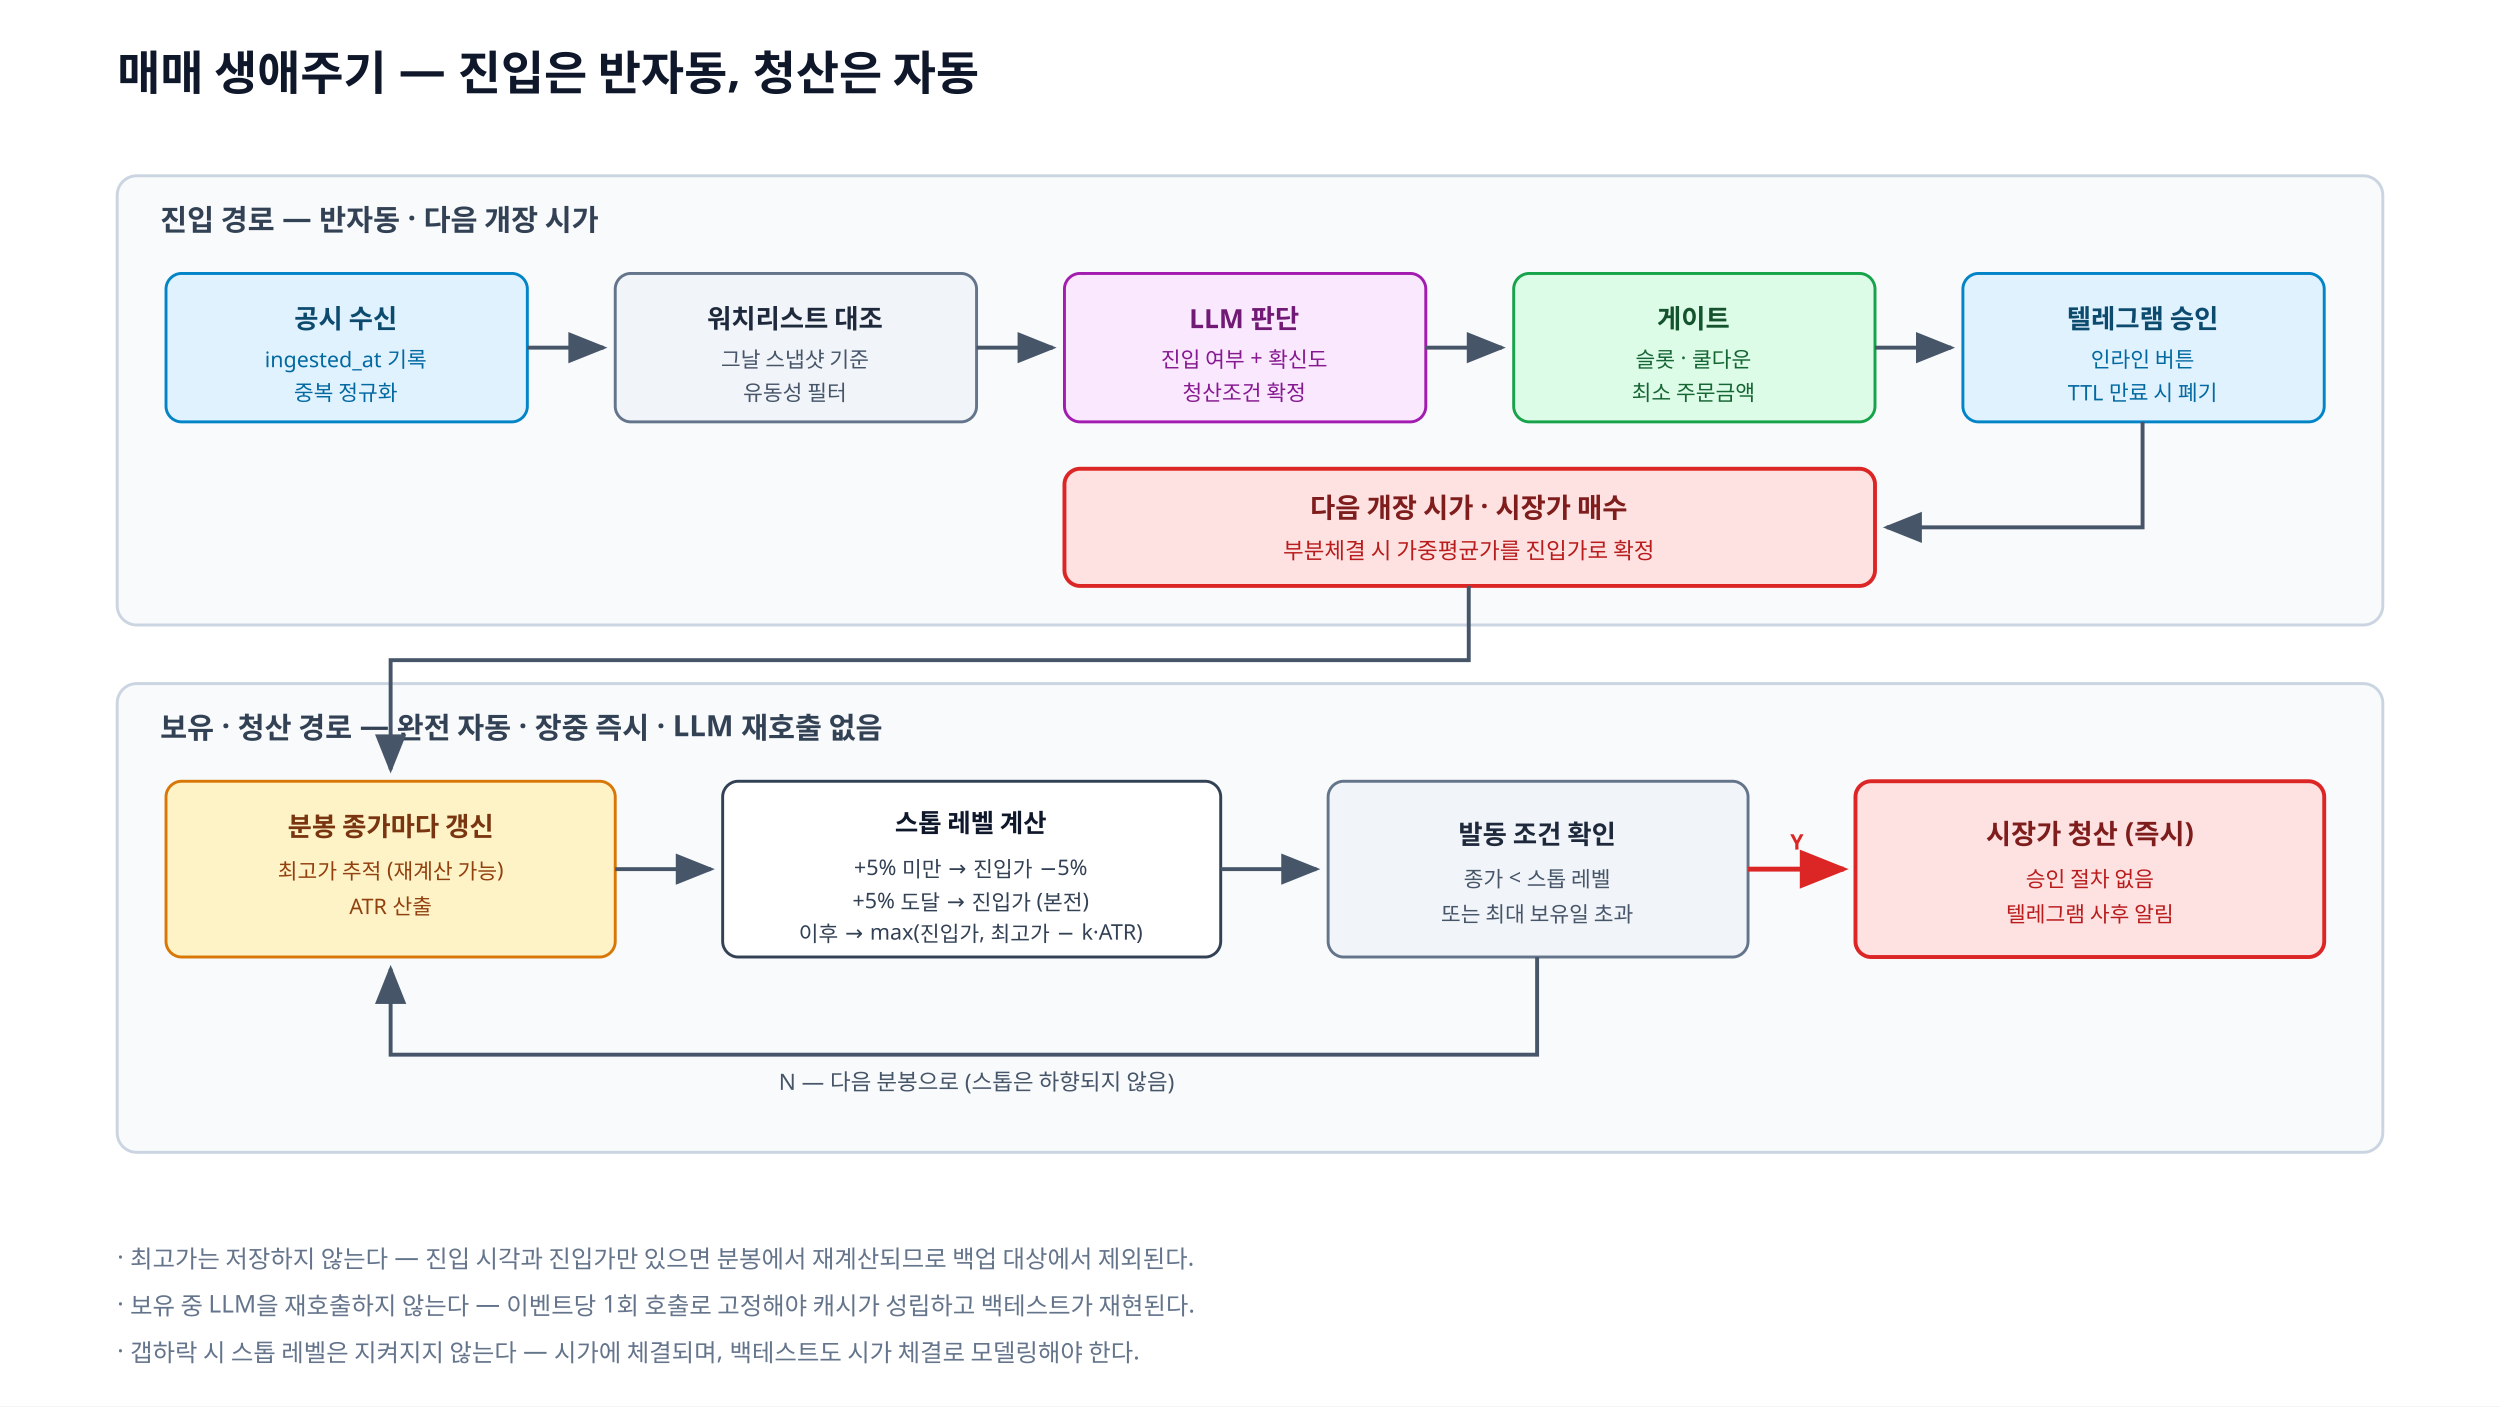
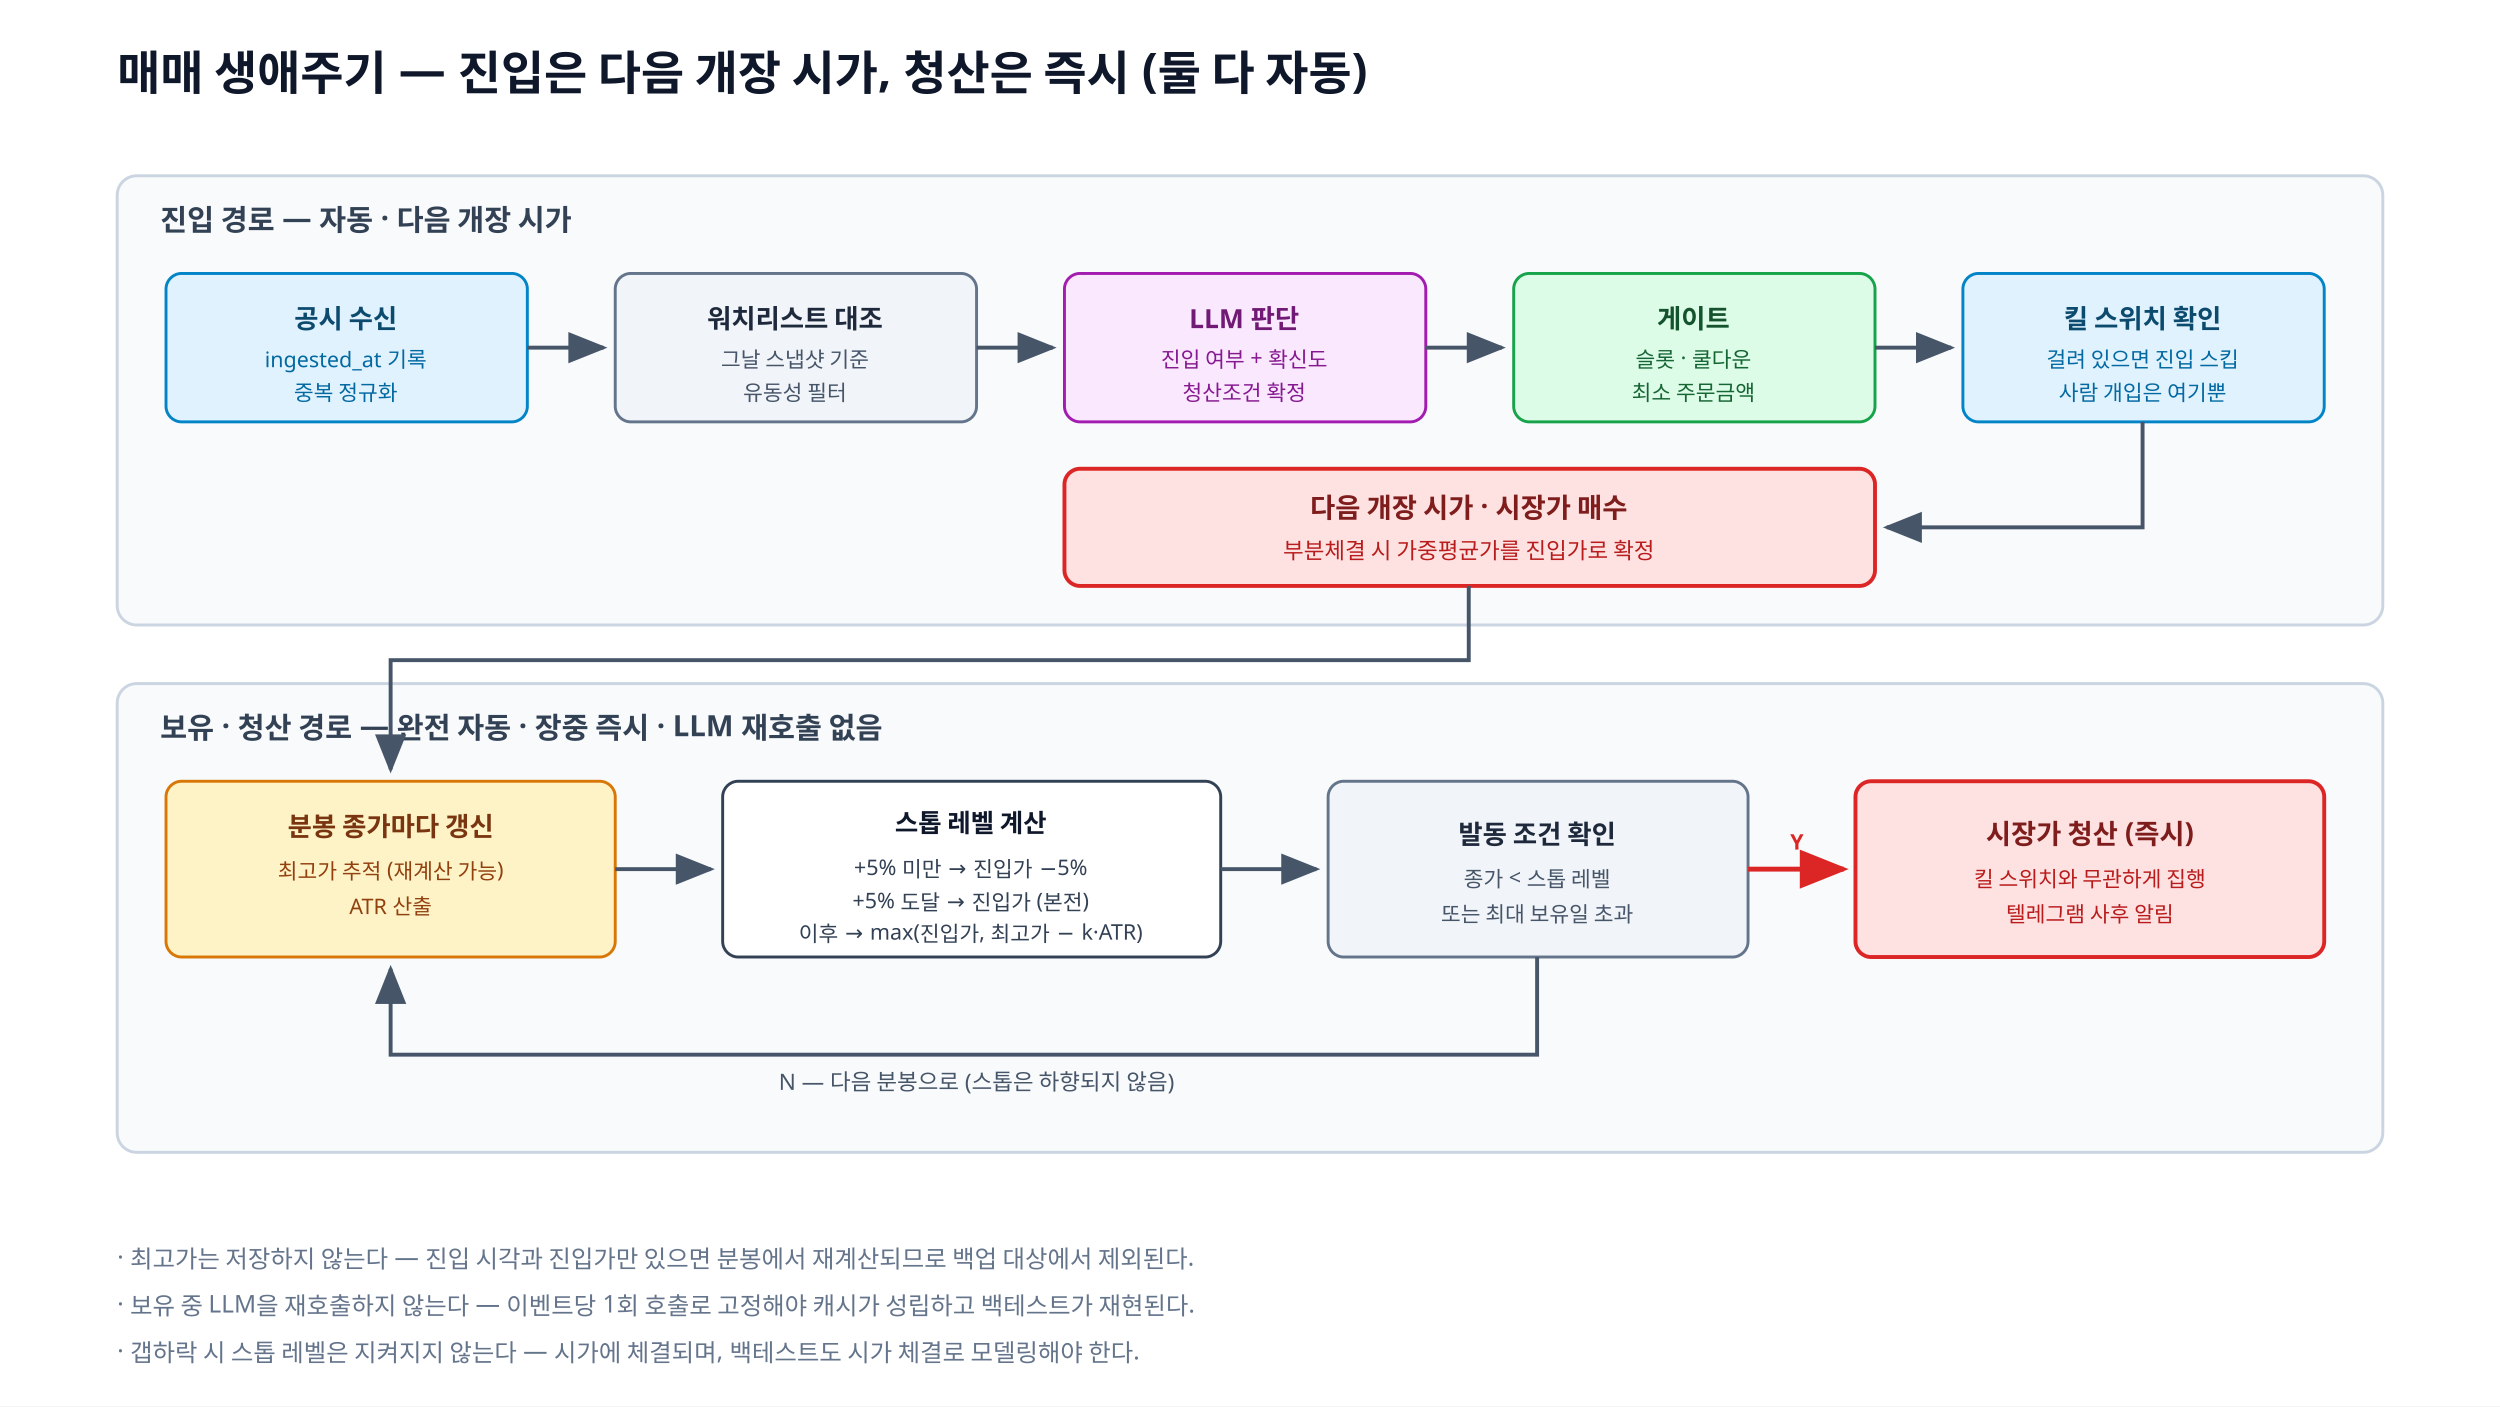
<svg xmlns="http://www.w3.org/2000/svg" viewBox="0 0 1280 720" font-family="'Noto Sans KR','Malgun Gothic','Apple SD Gothic Neo',sans-serif">
  <defs>
    <marker id="a2" markerWidth="10" markerHeight="8" refX="9" refY="4" orient="auto">
      <path d="M0,0 L10,4 L0,8 Z" fill="#475569" />
    </marker>
    <marker id="a2r" markerWidth="10" markerHeight="8" refX="9" refY="4" orient="auto">
      <path d="M0,0 L10,4 L0,8 Z" fill="#dc2626" />
    </marker>
  </defs>
  <rect width="1280" height="720" fill="#ffffff" />
-   <text x="60" y="46" font-size="24" font-weight="700" fill="#0f172a">매매 생애주기 — 진입은 반자동, 청산은 자동</text>
+   <text x="60" y="46" font-size="24" font-weight="700" fill="#0f172a">매매 생애주기 — 진입은 다음 개장 시가, 청산은 즉시 (둘 다 자동)</text>
  <rect x="60" y="90" width="1160" height="230" rx="10" fill="#f8fafc" stroke="#cbd5e1" stroke-width="1.5" />
-   <text x="82" y="118" font-size="15" font-weight="700" fill="#334155">진입 경로 — 반자동 · 다음 개장 시가</text>
+   <text x="82" y="118" font-size="15" font-weight="700" fill="#334155">진입 경로 — 자동 · 다음 개장 시가</text>
  <rect x="85" y="140" width="185" height="76" rx="8" fill="#e0f2fe" stroke="#0284c7" stroke-width="1.5" />
  <text x="177" y="168" font-size="13.5" font-weight="600" fill="#0c4a6e" text-anchor="middle">공시 수신</text>
  <text x="177" y="188" font-size="11" fill="#0369a1" text-anchor="middle">ingested_at 기록</text>
  <text x="177" y="205" font-size="11" fill="#0369a1" text-anchor="middle">중복 정규화</text>
  <rect x="315" y="140" width="185" height="76" rx="8" fill="#f1f5f9" stroke="#64748b" stroke-width="1.5" />
  <text x="407" y="168" font-size="13.5" font-weight="600" fill="#1e293b" text-anchor="middle">워치리스트 대조</text>
  <text x="407" y="188" font-size="11" fill="#475569" text-anchor="middle">그날 스냅샷 기준</text>
  <text x="407" y="205" font-size="11" fill="#475569" text-anchor="middle">유동성 필터</text>
  <rect x="545" y="140" width="185" height="76" rx="8" fill="#fae8ff" stroke="#a21caf" stroke-width="1.5" />
  <text x="637" y="168" font-size="13.5" font-weight="600" fill="#701a75" text-anchor="middle">LLM 판단</text>
  <text x="637" y="188" font-size="11" fill="#86198f" text-anchor="middle">진입 여부 + 확신도</text>
  <text x="637" y="205" font-size="11" fill="#86198f" text-anchor="middle">청산조건 확정</text>
  <rect x="775" y="140" width="185" height="76" rx="8" fill="#dcfce7" stroke="#16a34a" stroke-width="1.5" />
  <text x="867" y="168" font-size="13.5" font-weight="600" fill="#14532d" text-anchor="middle">게이트</text>
  <text x="867" y="188" font-size="11" fill="#166534" text-anchor="middle">슬롯 · 쿨다운</text>
  <text x="867" y="205" font-size="11" fill="#166534" text-anchor="middle">최소 주문금액</text>
  <rect x="1005" y="140" width="185" height="76" rx="8" fill="#e0f2fe" stroke="#0284c7" stroke-width="1.5" />
-   <text x="1097" y="168" font-size="13.5" font-weight="600" fill="#0c4a6e" text-anchor="middle">텔레그램 승인</text>
-   <text x="1097" y="188" font-size="11" fill="#0369a1" text-anchor="middle">인라인 버튼</text>
-   <text x="1097" y="205" font-size="11" fill="#0369a1" text-anchor="middle">TTL 만료 시 폐기</text>
+   <text x="1097" y="168" font-size="13.5" font-weight="600" fill="#0c4a6e" text-anchor="middle">킬 스위치 확인</text>
+   <text x="1097" y="188" font-size="11" fill="#0369a1" text-anchor="middle">걸려 있으면 진입 스킵</text>
+   <text x="1097" y="205" font-size="11" fill="#0369a1" text-anchor="middle">사람 개입은 여기뿐</text>
  <rect x="545" y="240" width="415" height="60" rx="8" fill="#fee2e2" stroke="#dc2626" stroke-width="2" />
  <text x="752" y="265" font-size="14" font-weight="700" fill="#7f1d1d" text-anchor="middle">다음 개장 시가 · 시장가 매수</text>
  <text x="752" y="286" font-size="11.5" fill="#b91c1c" text-anchor="middle">부분체결 시 가중평균가를 진입가로 확정</text>
  <line x1="270" y1="178" x2="309" y2="178" stroke="#475569" stroke-width="2" marker-end="url(#a2)" />
  <line x1="500" y1="178" x2="539" y2="178" stroke="#475569" stroke-width="2" marker-end="url(#a2)" />
  <line x1="730" y1="178" x2="769" y2="178" stroke="#475569" stroke-width="2" marker-end="url(#a2)" />
  <line x1="960" y1="178" x2="999" y2="178" stroke="#475569" stroke-width="2" marker-end="url(#a2)" />
  <path d="M1097,216 L1097,270 L966,270" stroke="#475569" stroke-width="2" fill="none" marker-end="url(#a2)" />
  <rect x="60" y="350" width="1160" height="240" rx="10" fill="#f8fafc" stroke="#cbd5e1" stroke-width="1.5" />
  <text x="82" y="378" font-size="15" font-weight="700" fill="#334155">보유 · 청산 경로 — 완전 자동 · 장중 즉시 · LLM 재호출 없음</text>
  <rect x="85" y="400" width="230" height="90" rx="8" fill="#fef3c7" stroke="#d97706" stroke-width="1.5" />
  <text x="200" y="428" font-size="13.5" font-weight="600" fill="#78350f" text-anchor="middle">분봉 종가마다 갱신</text>
  <text x="200" y="450" font-size="11" fill="#92400e" text-anchor="middle">최고가 추적 (재계산 가능)</text>
  <text x="200" y="468" font-size="11" fill="#92400e" text-anchor="middle">ATR 산출</text>
  <rect x="370" y="400" width="255" height="90" rx="8" fill="#ffffff" stroke="#334155" stroke-width="1.5" />
  <text x="497" y="426" font-size="13" font-weight="700" fill="#0f172a" text-anchor="middle">스톱 레벨 계산</text>
  <text x="497" y="448" font-size="11" fill="#334155" text-anchor="middle">+5% 미만 → 진입가 −5%</text>
  <text x="497" y="465" font-size="11" fill="#334155" text-anchor="middle">+5% 도달 → 진입가 (본전)</text>
  <text x="497" y="482" font-size="11" fill="#334155" text-anchor="middle">이후 → max(진입가, 최고가 − k·ATR)</text>
  <rect x="680" y="400" width="215" height="90" rx="8" fill="#f1f5f9" stroke="#64748b" stroke-width="1.5" />
  <text x="787" y="432" font-size="13.5" font-weight="600" fill="#1e293b" text-anchor="middle">발동 조건 확인</text>
  <text x="787" y="454" font-size="11" fill="#475569" text-anchor="middle">종가 &lt; 스톱 레벨</text>
  <text x="787" y="472" font-size="11" fill="#475569" text-anchor="middle">또는 최대 보유일 초과</text>
  <rect x="950" y="400" width="240" height="90" rx="8" fill="#fee2e2" stroke="#dc2626" stroke-width="2" />
  <text x="1070" y="432" font-size="14" font-weight="700" fill="#7f1d1d" text-anchor="middle">시장가 청산 (즉시)</text>
-   <text x="1070" y="454" font-size="11" fill="#b91c1c" text-anchor="middle">승인 절차 없음</text>
+   <text x="1070" y="454" font-size="11" fill="#b91c1c" text-anchor="middle">킬 스위치와 무관하게 집행</text>
  <text x="1070" y="472" font-size="11" fill="#b91c1c" text-anchor="middle">텔레그램 사후 알림</text>
  <line x1="315" y1="445" x2="364" y2="445" stroke="#475569" stroke-width="2" marker-end="url(#a2)" />
  <line x1="625" y1="445" x2="674" y2="445" stroke="#475569" stroke-width="2" marker-end="url(#a2)" />
  <line x1="895" y1="445" x2="944" y2="445" stroke="#dc2626" stroke-width="2.5" marker-end="url(#a2r)" />
  <text x="920" y="435" font-size="11" font-weight="600" fill="#dc2626" text-anchor="middle">Y</text>
  <path d="M787,490 L787,540 L200,540 L200,496" stroke="#475569" stroke-width="2" fill="none" marker-end="url(#a2)" />
  <text x="500" y="558" font-size="11.5" fill="#475569" text-anchor="middle">N — 다음 분봉으로 (스톱은 하향되지 않음)</text>
  <path d="M752,300 L752,338 L200,338 L200,394" stroke="#475569" stroke-width="2" fill="none" marker-end="url(#a2)" />
  <text x="60" y="648" font-size="12.5" fill="#64748b">· 최고가는 저장하지 않는다 — 진입 시각과 진입가만 있으면 분봉에서 재계산되므로 백업 대상에서 제외된다.</text>
  <text x="60" y="672" font-size="12.5" fill="#64748b">· 보유 중 LLM을 재호출하지 않는다 — 이벤트당 1회 호출로 고정해야 캐시가 성립하고 백테스트가 재현된다.</text>
  <text x="60" y="696" font-size="12.5" fill="#64748b">· 갭하락 시 스톱 레벨은 지켜지지 않는다 — 시가에 체결되며, 백테스트도 시가 체결로 모델링해야 한다.</text>
</svg>
